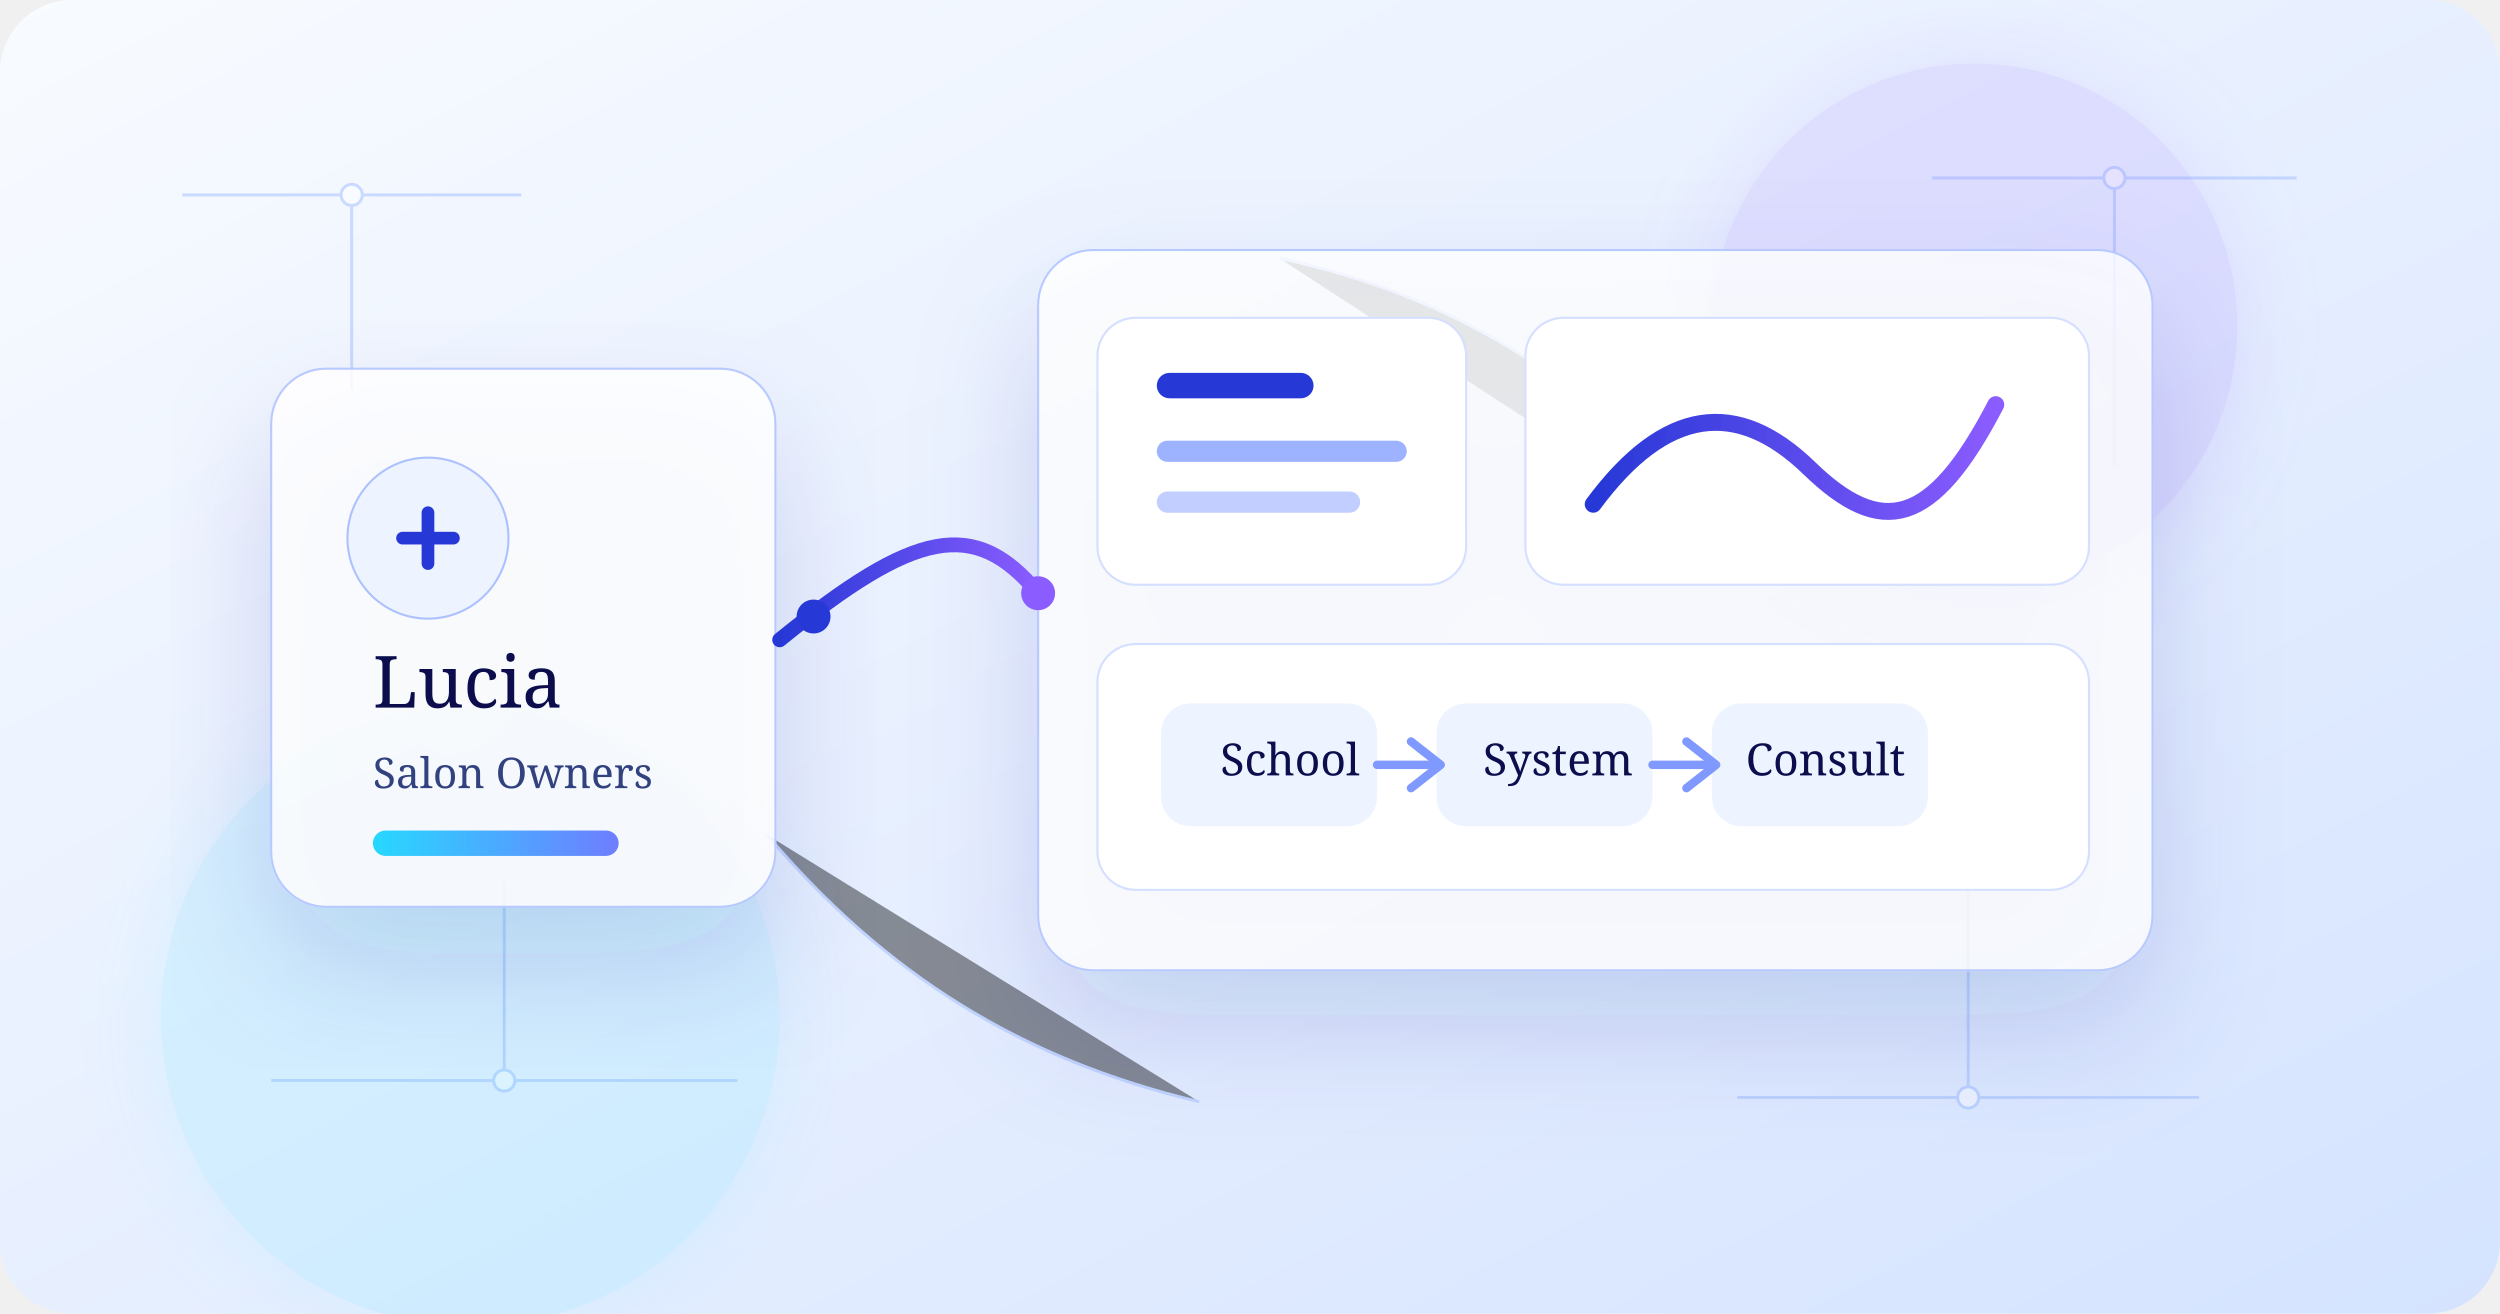
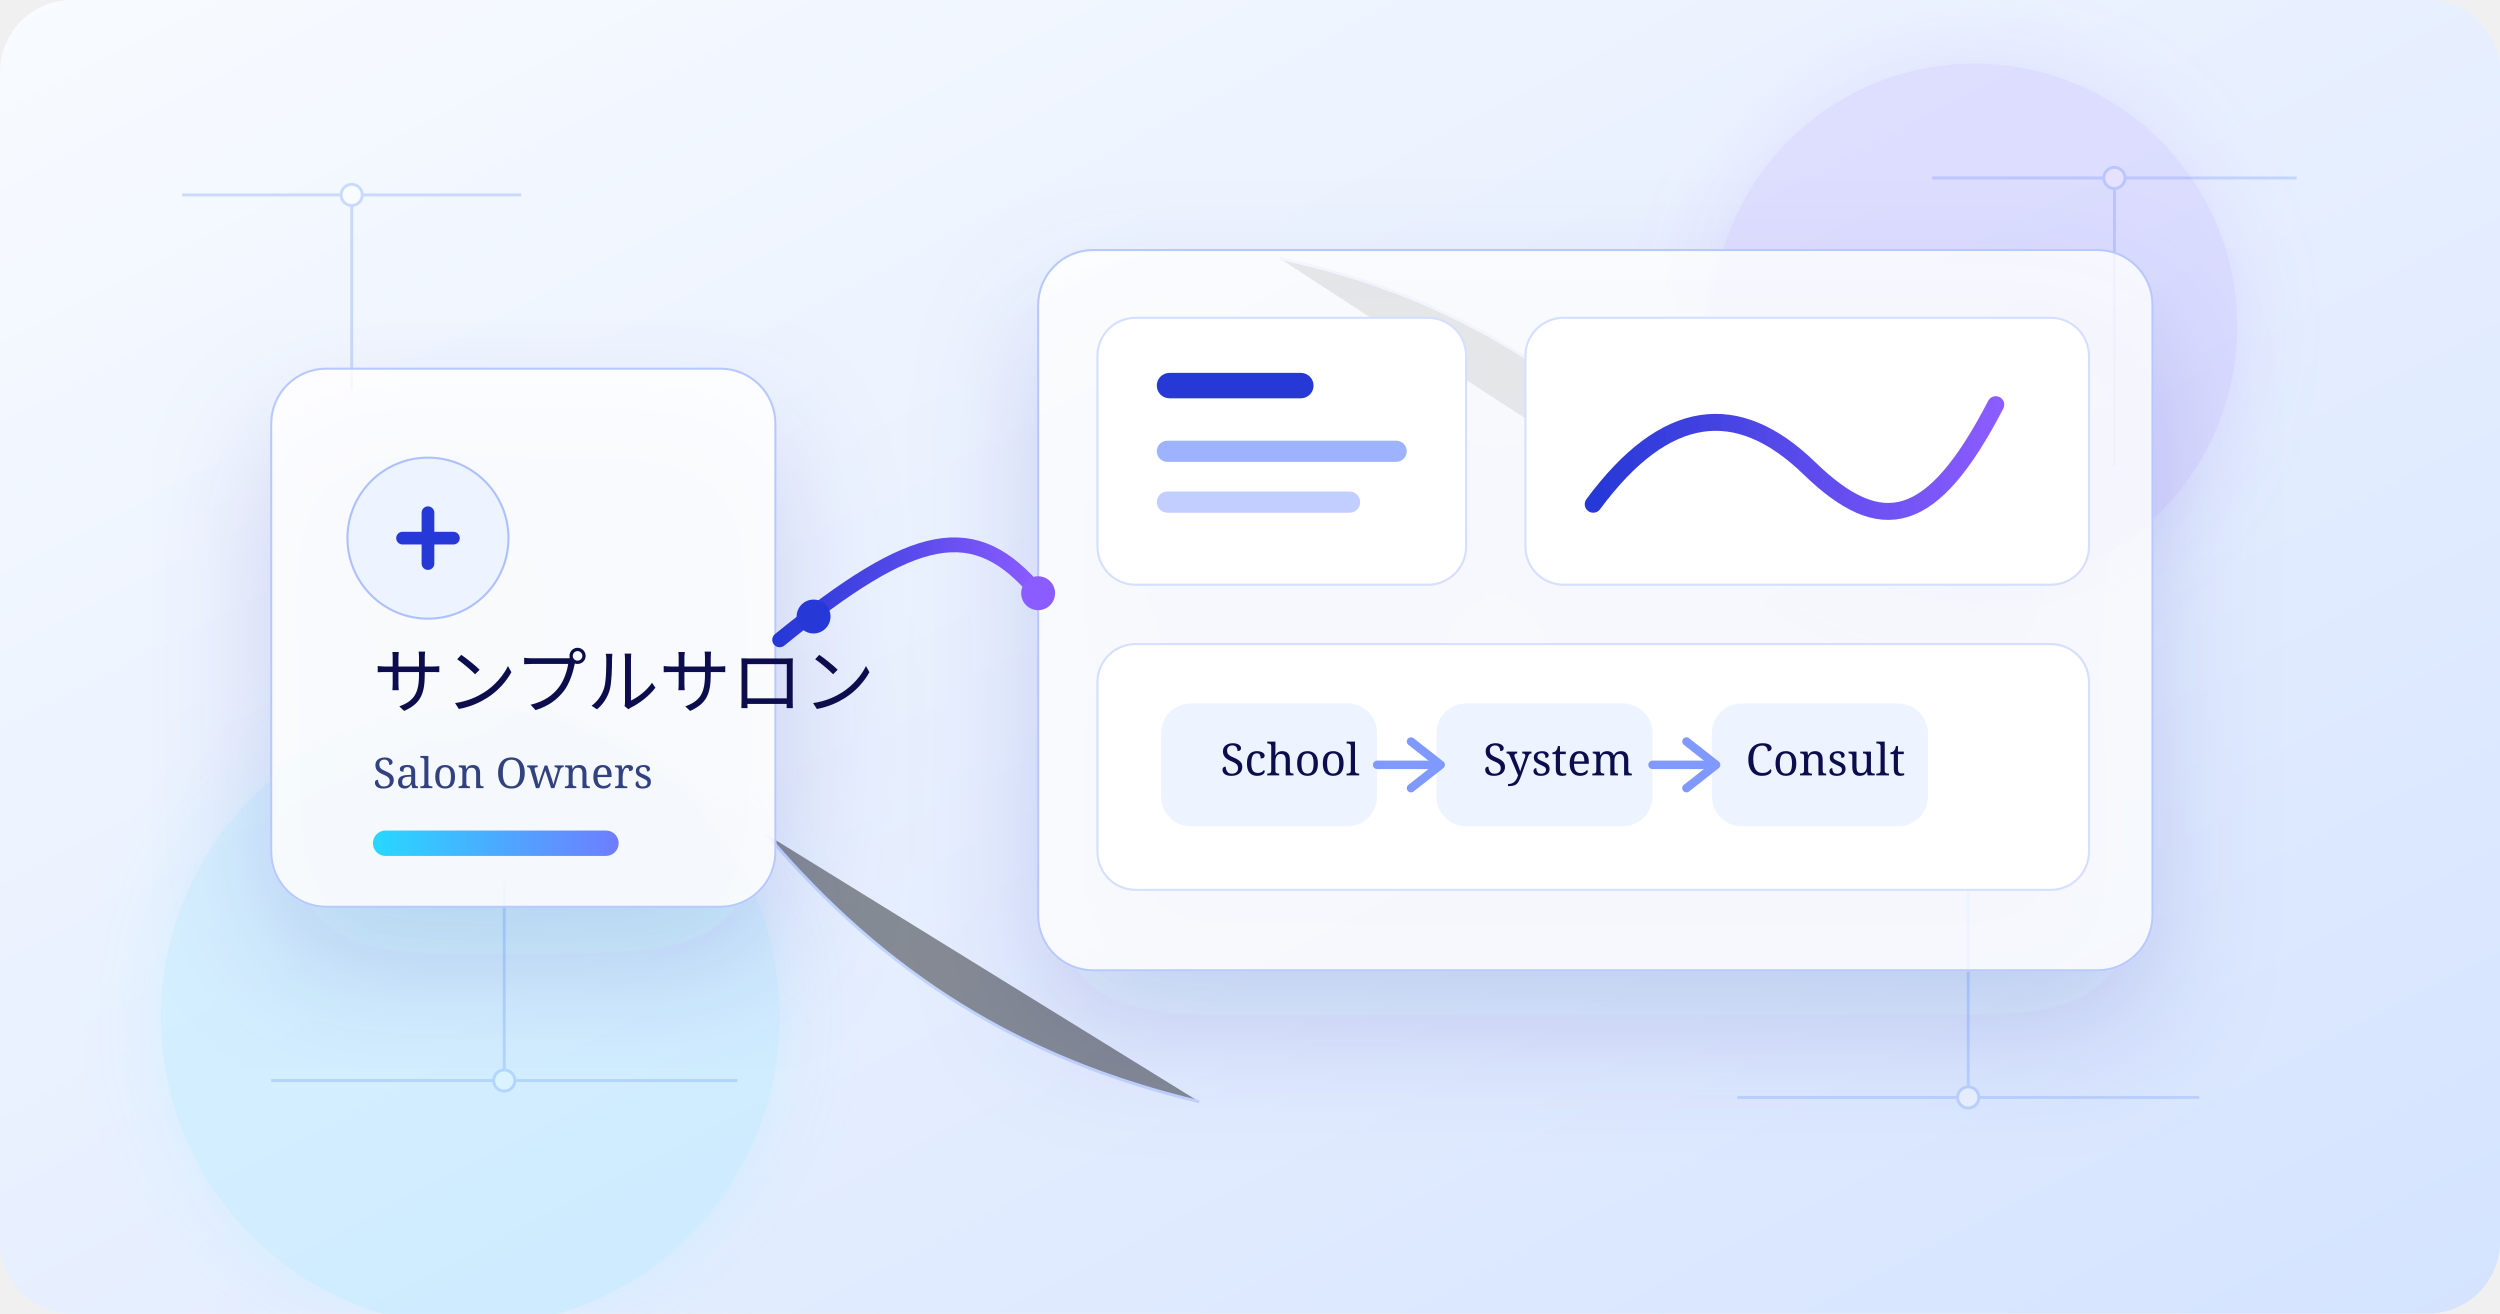
<svg xmlns="http://www.w3.org/2000/svg" width="1180" height="620" viewBox="0 0 1180 620">
  <defs>
    <linearGradient id="bg" x1="0" x2="1" y1="0" y2="1">
      <stop stop-color="#f8fbff" />
      <stop offset=".56" stop-color="#e5eeff" />
      <stop offset="1" stop-color="#d4e3ff" />
    </linearGradient>
    <linearGradient id="blue" x1="0" x2="1">
      <stop stop-color="#2638d6" />
      <stop offset="1" stop-color="#8b5cff" />
    </linearGradient>
    <linearGradient id="cyan" x1="0" x2="1">
      <stop stop-color="#27d8ff" />
      <stop offset="1" stop-color="#6f7dff" />
    </linearGradient>
    <filter id="shadow" x="-20%" y="-20%" width="140%" height="150%">
      <feDropShadow dx="0" dy="28" stdDeviation="30" flood-color="#1a2f93" flood-opacity=".17" />
    </filter>
    <filter id="glow" x="-80%" y="-80%" width="260%" height="260%">
      <feGaussianBlur stdDeviation="20" result="b" />
      <feMerge>
        <feMergeNode in="b" />
        <feMergeNode in="SourceGraphic" />
      </feMerge>
    </filter>
  </defs>
  <rect width="1180" height="620" rx="34" fill="url(#bg)" />
  <g opacity=".42" stroke="#8fb0ff" stroke-width="1.4">
    <path d="M86 92h160m-80 0v92M912 84h172m-86 0v136M128 510h220m-110 0v-94M820 518h218m-109 0v-124" />
    <circle cx="166" cy="92" r="5" fill="#fff" />
    <circle cx="998" cy="84" r="5" fill="#fff" />
    <circle cx="238" cy="510" r="5" fill="#fff" />
    <circle cx="929" cy="518" r="5" fill="#fff" />
    <path d="M604 122c86 18 158 64 212 138M566 520c-84-20-148-60-204-126" />
  </g>
  <circle cx="932" cy="154" r="124" fill="#8b5cff" opacity=".13" filter="url(#glow)" />
  <circle cx="222" cy="480" r="146" fill="#27d8ff" opacity=".11" filter="url(#glow)" />
  <g filter="url(#shadow)">
    <rect x="490" y="118" width="526" height="340" rx="26" fill="rgba(255,255,255,.78)" stroke="#b8c9ff" />
    <rect x="518" y="150" width="174" height="126" rx="18" fill="#fff" stroke="#d5dfff" />
    <rect x="720" y="150" width="266" height="126" rx="18" fill="#fff" stroke="#d5dfff" />
    <rect x="518" y="304" width="468" height="116" rx="18" fill="#fff" stroke="#d5dfff" />
    <rect x="546" y="176" width="74" height="12" rx="6" fill="#2638d6" />
    <rect x="546" y="208" width="118" height="10" rx="5" fill="#9eb3ff" />
    <rect x="546" y="232" width="96" height="10" rx="5" fill="#c1ceff" />
    <path d="M752 238c34-46 68-50 102-17s58 28 88-30" fill="none" stroke="url(#blue)" stroke-width="8" stroke-linecap="round" />
    <rect x="548" y="332" width="102" height="58" rx="14" fill="#eef4ff" />
    <rect x="678" y="332" width="102" height="58" rx="14" fill="#eef4ff" />
    <rect x="808" y="332" width="102" height="58" rx="14" fill="#eef4ff" />
    <path d="M650 361h28M780 361h28" stroke="#8099ff" stroke-width="4" stroke-linecap="round" />
    <path d="M666 350l14 11-14 11M796 350l14 11-14 11" fill="none" stroke="#8099ff" stroke-width="4" stroke-linecap="round" stroke-linejoin="round" />
    <text x="576" y="366" font-family="Georgia,serif" font-size="21" fill="#07104d">School</text>
    <text x="700" y="366" font-family="Georgia,serif" font-size="21" fill="#07104d">System</text>
    <text x="824" y="366" font-family="Georgia,serif" font-size="21" fill="#07104d">Consult</text>
  </g>
  <g filter="url(#shadow)">
    <rect x="128" y="174" width="238" height="254" rx="26" fill="rgba(255,255,255,.82)" stroke="#b8c9ff" />
    <circle cx="202" cy="254" r="38" fill="#eef4ff" stroke="#adc1ff" />
    <path d="M190 254h24M202 242v24" stroke="#2638d6" stroke-width="6" stroke-linecap="round" />
-     <text x="176" y="334" font-family="Georgia,serif" font-size="34" fill="#07104d">Lucia</text>
+     <text x="176" y="334" font-family="Georgia,serif" font-size="34" fill="#07104d">サンプルサロン</text>
    <text x="176" y="372" font-family="Georgia,serif" font-size="20" fill="#31427f">Salon Owners</text>
    <rect x="176" y="392" width="116" height="12" rx="6" fill="url(#cyan)" />
  </g>
  <path d="M368 302c64-52 92-58 122-22" fill="none" stroke="url(#blue)" stroke-width="7" stroke-linecap="round" />
  <circle cx="384" cy="291" r="8" fill="#2638d6" />
  <circle cx="490" cy="280" r="8" fill="#8b5cff" />
</svg>
